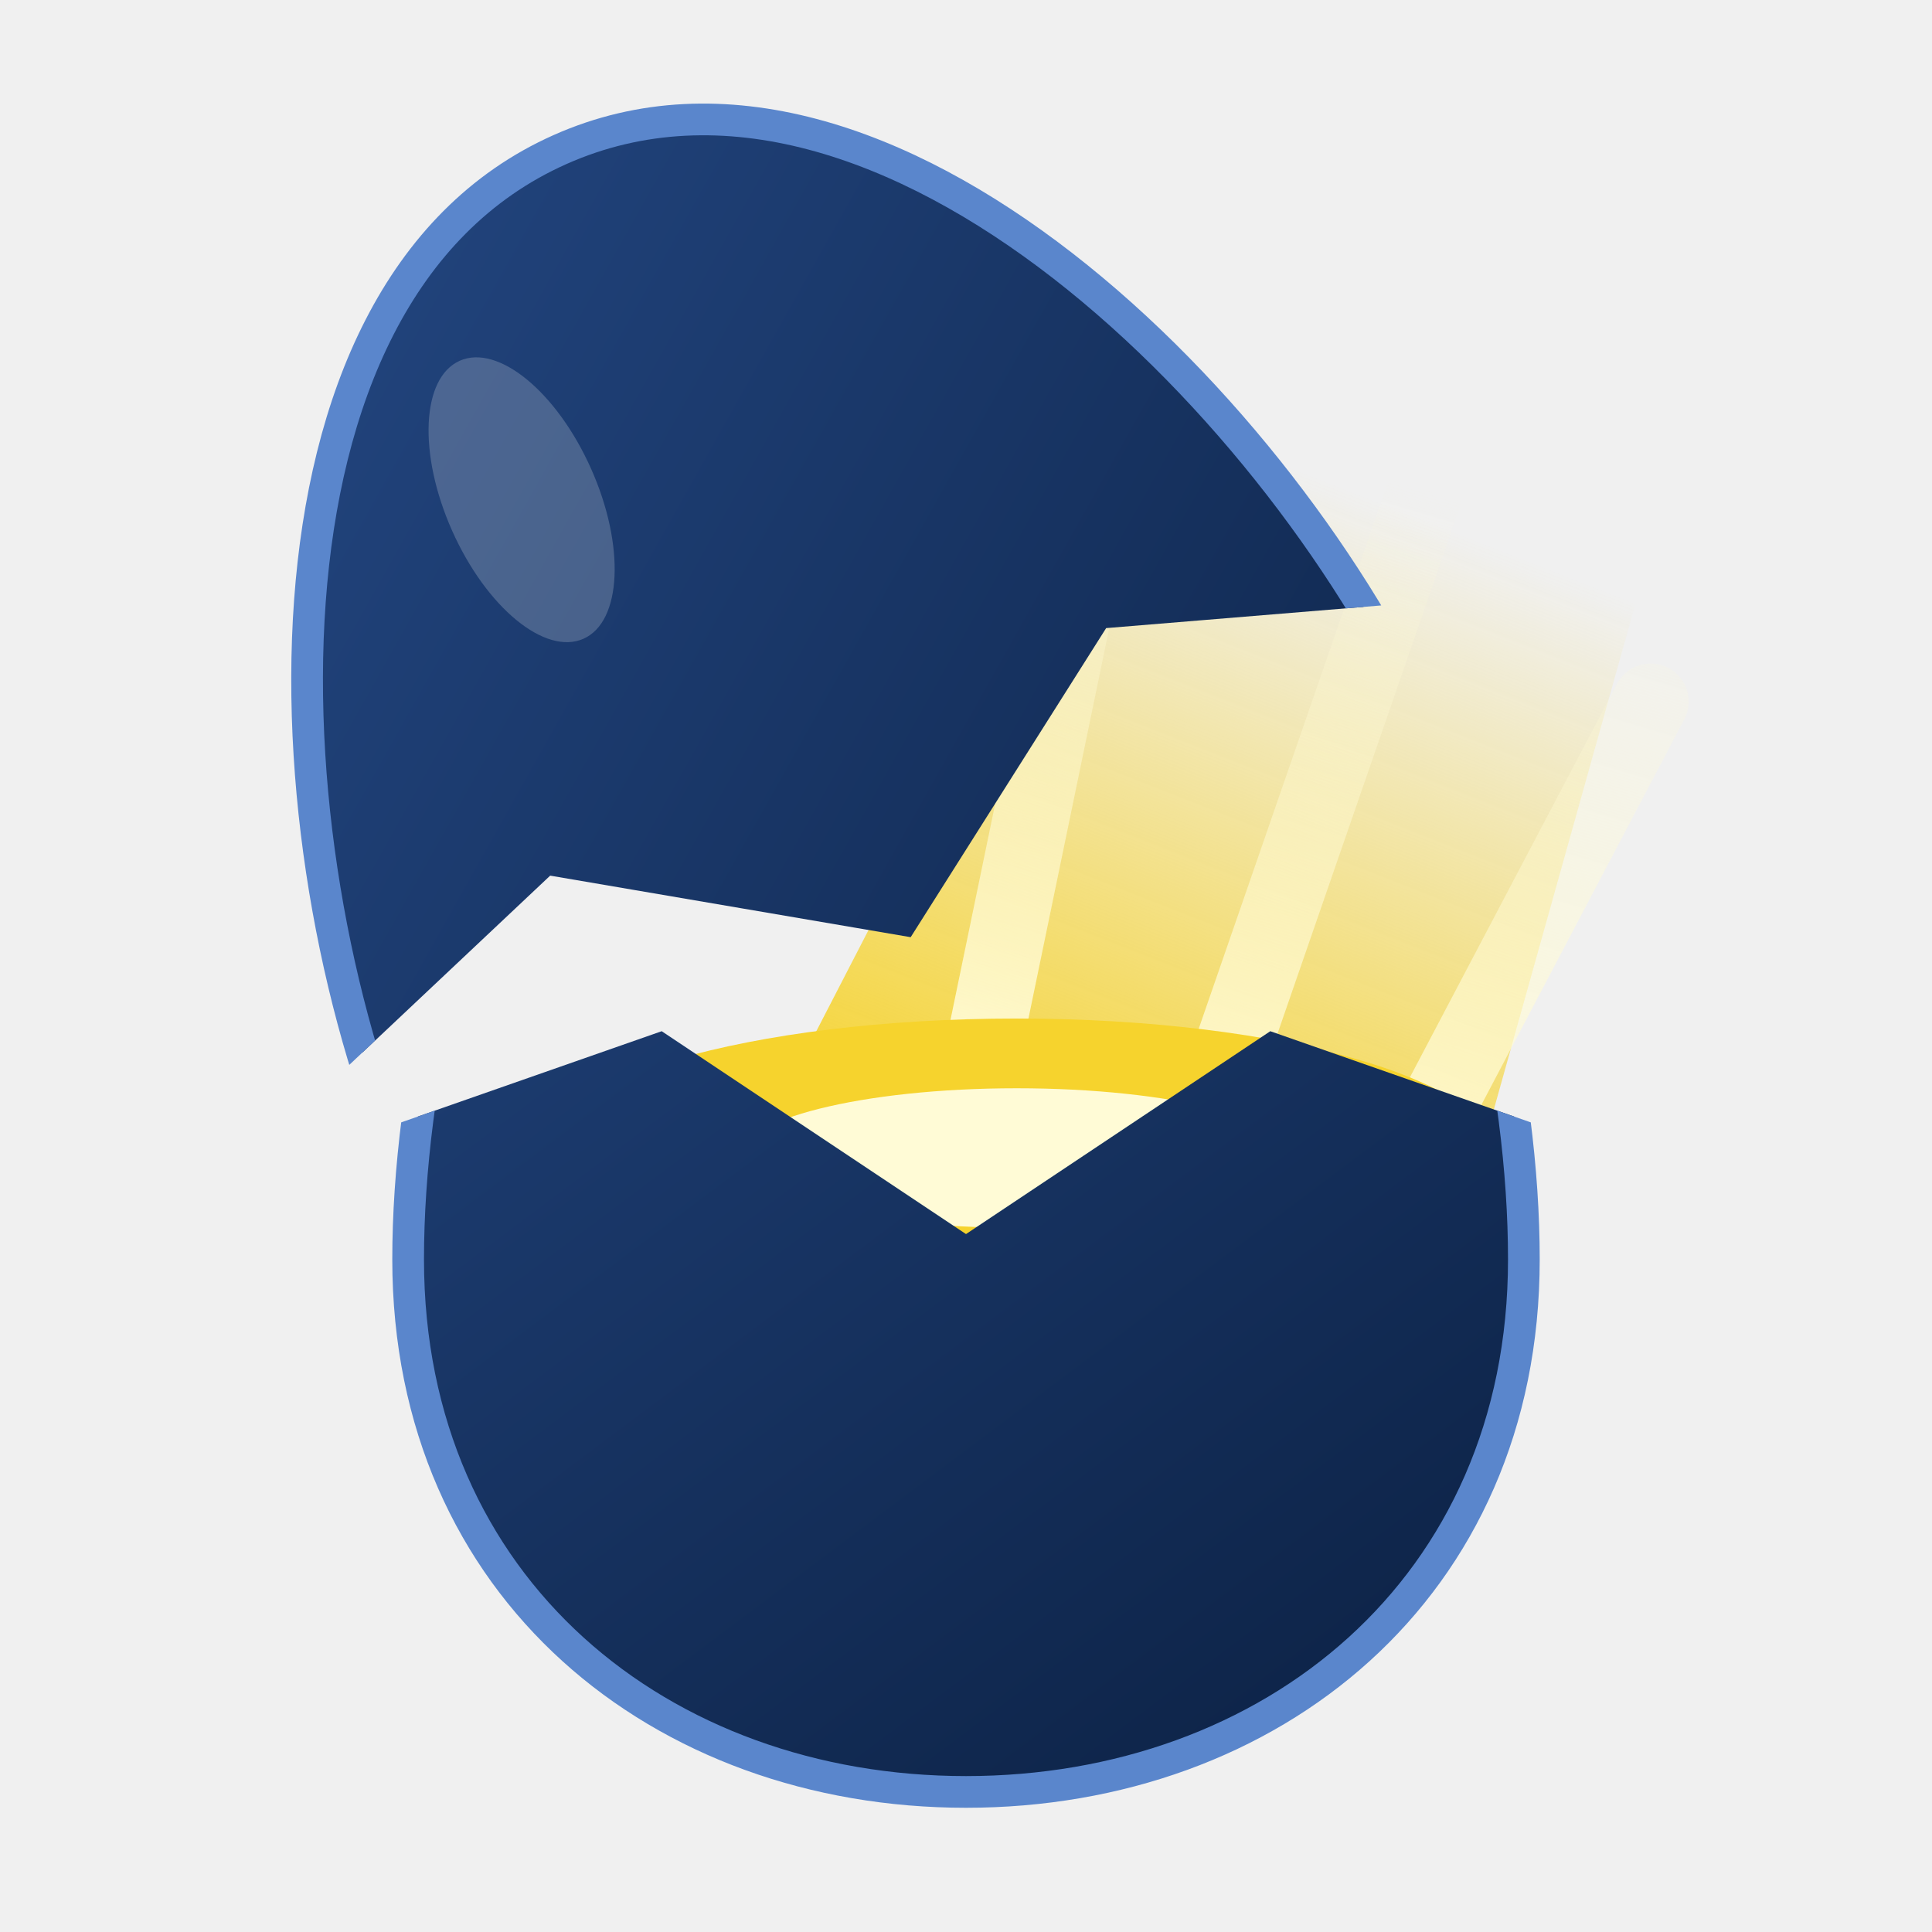
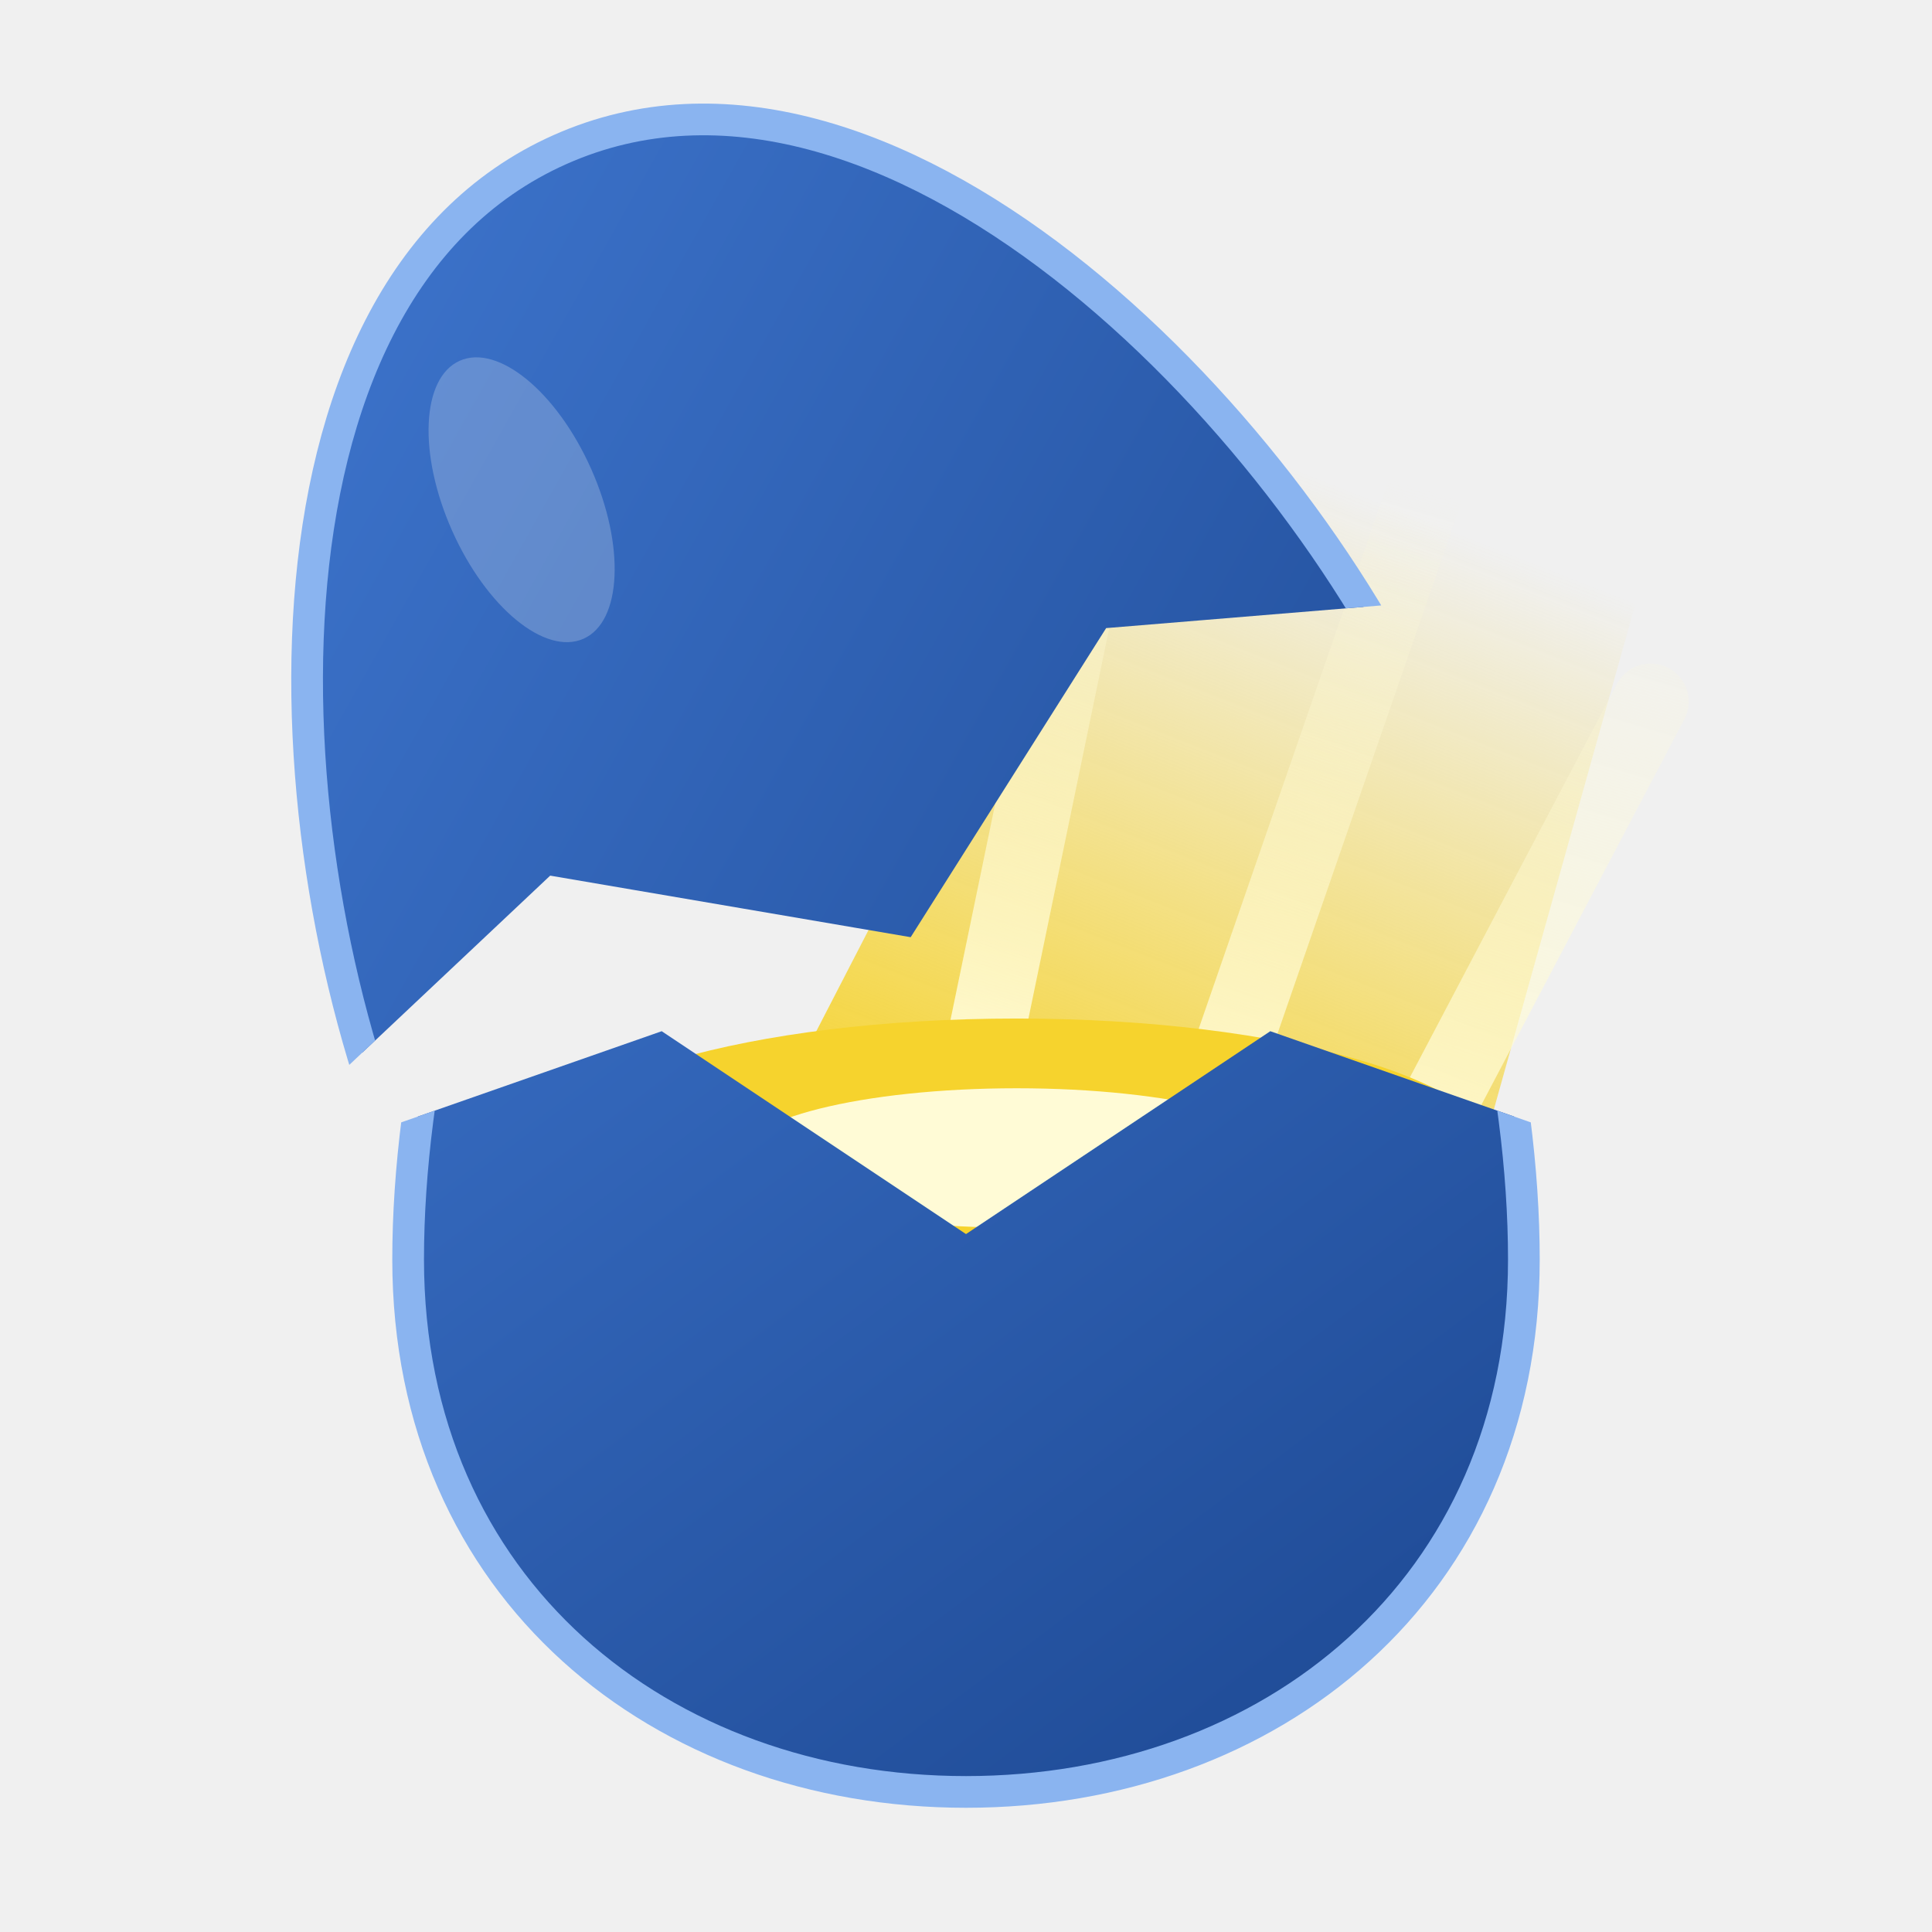
<svg xmlns="http://www.w3.org/2000/svg" width="128" height="128" viewBox="0 0 128 128">
  <defs>
    <clipPath id="egg">
      <path d="M64 10C92 10 108 52 108 80C108 106 88 122 64 122C40 122 20 106 20 80C20 52 36 10 64 10Z" />
    </clipPath>
    <clipPath id="bottom">
      <polygon points="0,76 40,62 64,78 88,62 128,76 128,128 0,128" />
    </clipPath>
    <clipPath id="top">
      <polygon points="0,0 128,0 128,76 88,62 64,78 40,62 0,76" />
    </clipPath>
    <linearGradient id="shell" x1="0.2" y1="0" x2="0.8" y2="1">
-       <stop offset="0" stop-color="#22457f" />
-       <stop offset="1" stop-color="#0d2347" />
+       <stop offset="0" stop-color="#3d74cc" />
+       <stop offset="1" stop-color="#1f4b96" />
    </linearGradient>
    <linearGradient id="beam" x1="74" y1="76" x2="96" y2="20" gradientUnits="userSpaceOnUse">
      <stop offset="0" stop-color="#f6d32d" stop-opacity="0.95" />
      <stop offset="1" stop-color="#f6d32d" stop-opacity="0" />
    </linearGradient>
    <linearGradient id="ray" x1="80" y1="72" x2="96" y2="18" gradientUnits="userSpaceOnUse">
      <stop offset="0" stop-color="#fffbd6" />
      <stop offset="1" stop-color="#fffbd6" stop-opacity="0" />
    </linearGradient>
  </defs>
  <g transform="translate(64 70) scale(0.84) translate(-64 -64)">
    <polygon points="46,74 104,74 118,24 78,12" fill="url(#beam)" />
    <path d="M64 70L76 12M82 72L100 20M98 74L118 36" fill="none" stroke="url(#ray)" stroke-width="6" stroke-linecap="round" />
    <g clip-path="url(#egg)">
      <ellipse cx="68" cy="72" rx="38" ry="11" fill="#f6d32d" />
      <ellipse cx="68" cy="72" rx="22" ry="5.5" fill="#fffbd6" />
    </g>
    <g clip-path="url(#bottom)">
-       <path d="M64 10C92 10 108 52 108 80C108 106 88 122 64 122C40 122 20 106 20 80C20 52 36 10 64 10Z" fill="url(#shell)" stroke="#5a86cc" stroke-width="2.5" />
+       <path d="M64 10C92 10 108 52 108 80C108 106 88 122 64 122C40 122 20 106 20 80C20 52 36 10 64 10Z" fill="url(#shell)" stroke="#8ab4f0" stroke-width="2.5" />
    </g>
    <g transform="translate(-3,-5) rotate(-24 20 72)">
      <g clip-path="url(#top)">
-         <path d="M64 10C92 10 108 52 108 80C108 106 88 122 64 122C40 122 20 106 20 80C20 52 36 10 64 10Z" fill="url(#shell)" stroke="#5a86cc" stroke-width="2.5" />
-         <ellipse cx="50" cy="34" rx="6" ry="12" fill="#ffffff" opacity="0.2" />
+         <path d="M64 10C92 10 108 52 108 80C108 106 88 122 64 122C40 122 20 106 20 80C20 52 36 10 64 10Z" fill="url(#shell)" stroke="#8ab4f0" stroke-width="2.5" />
+         <ellipse cx="50" cy="34" rx="6" ry="12" fill="#ffffff" opacity="0.22" />
      </g>
    </g>
  </g>
</svg>
